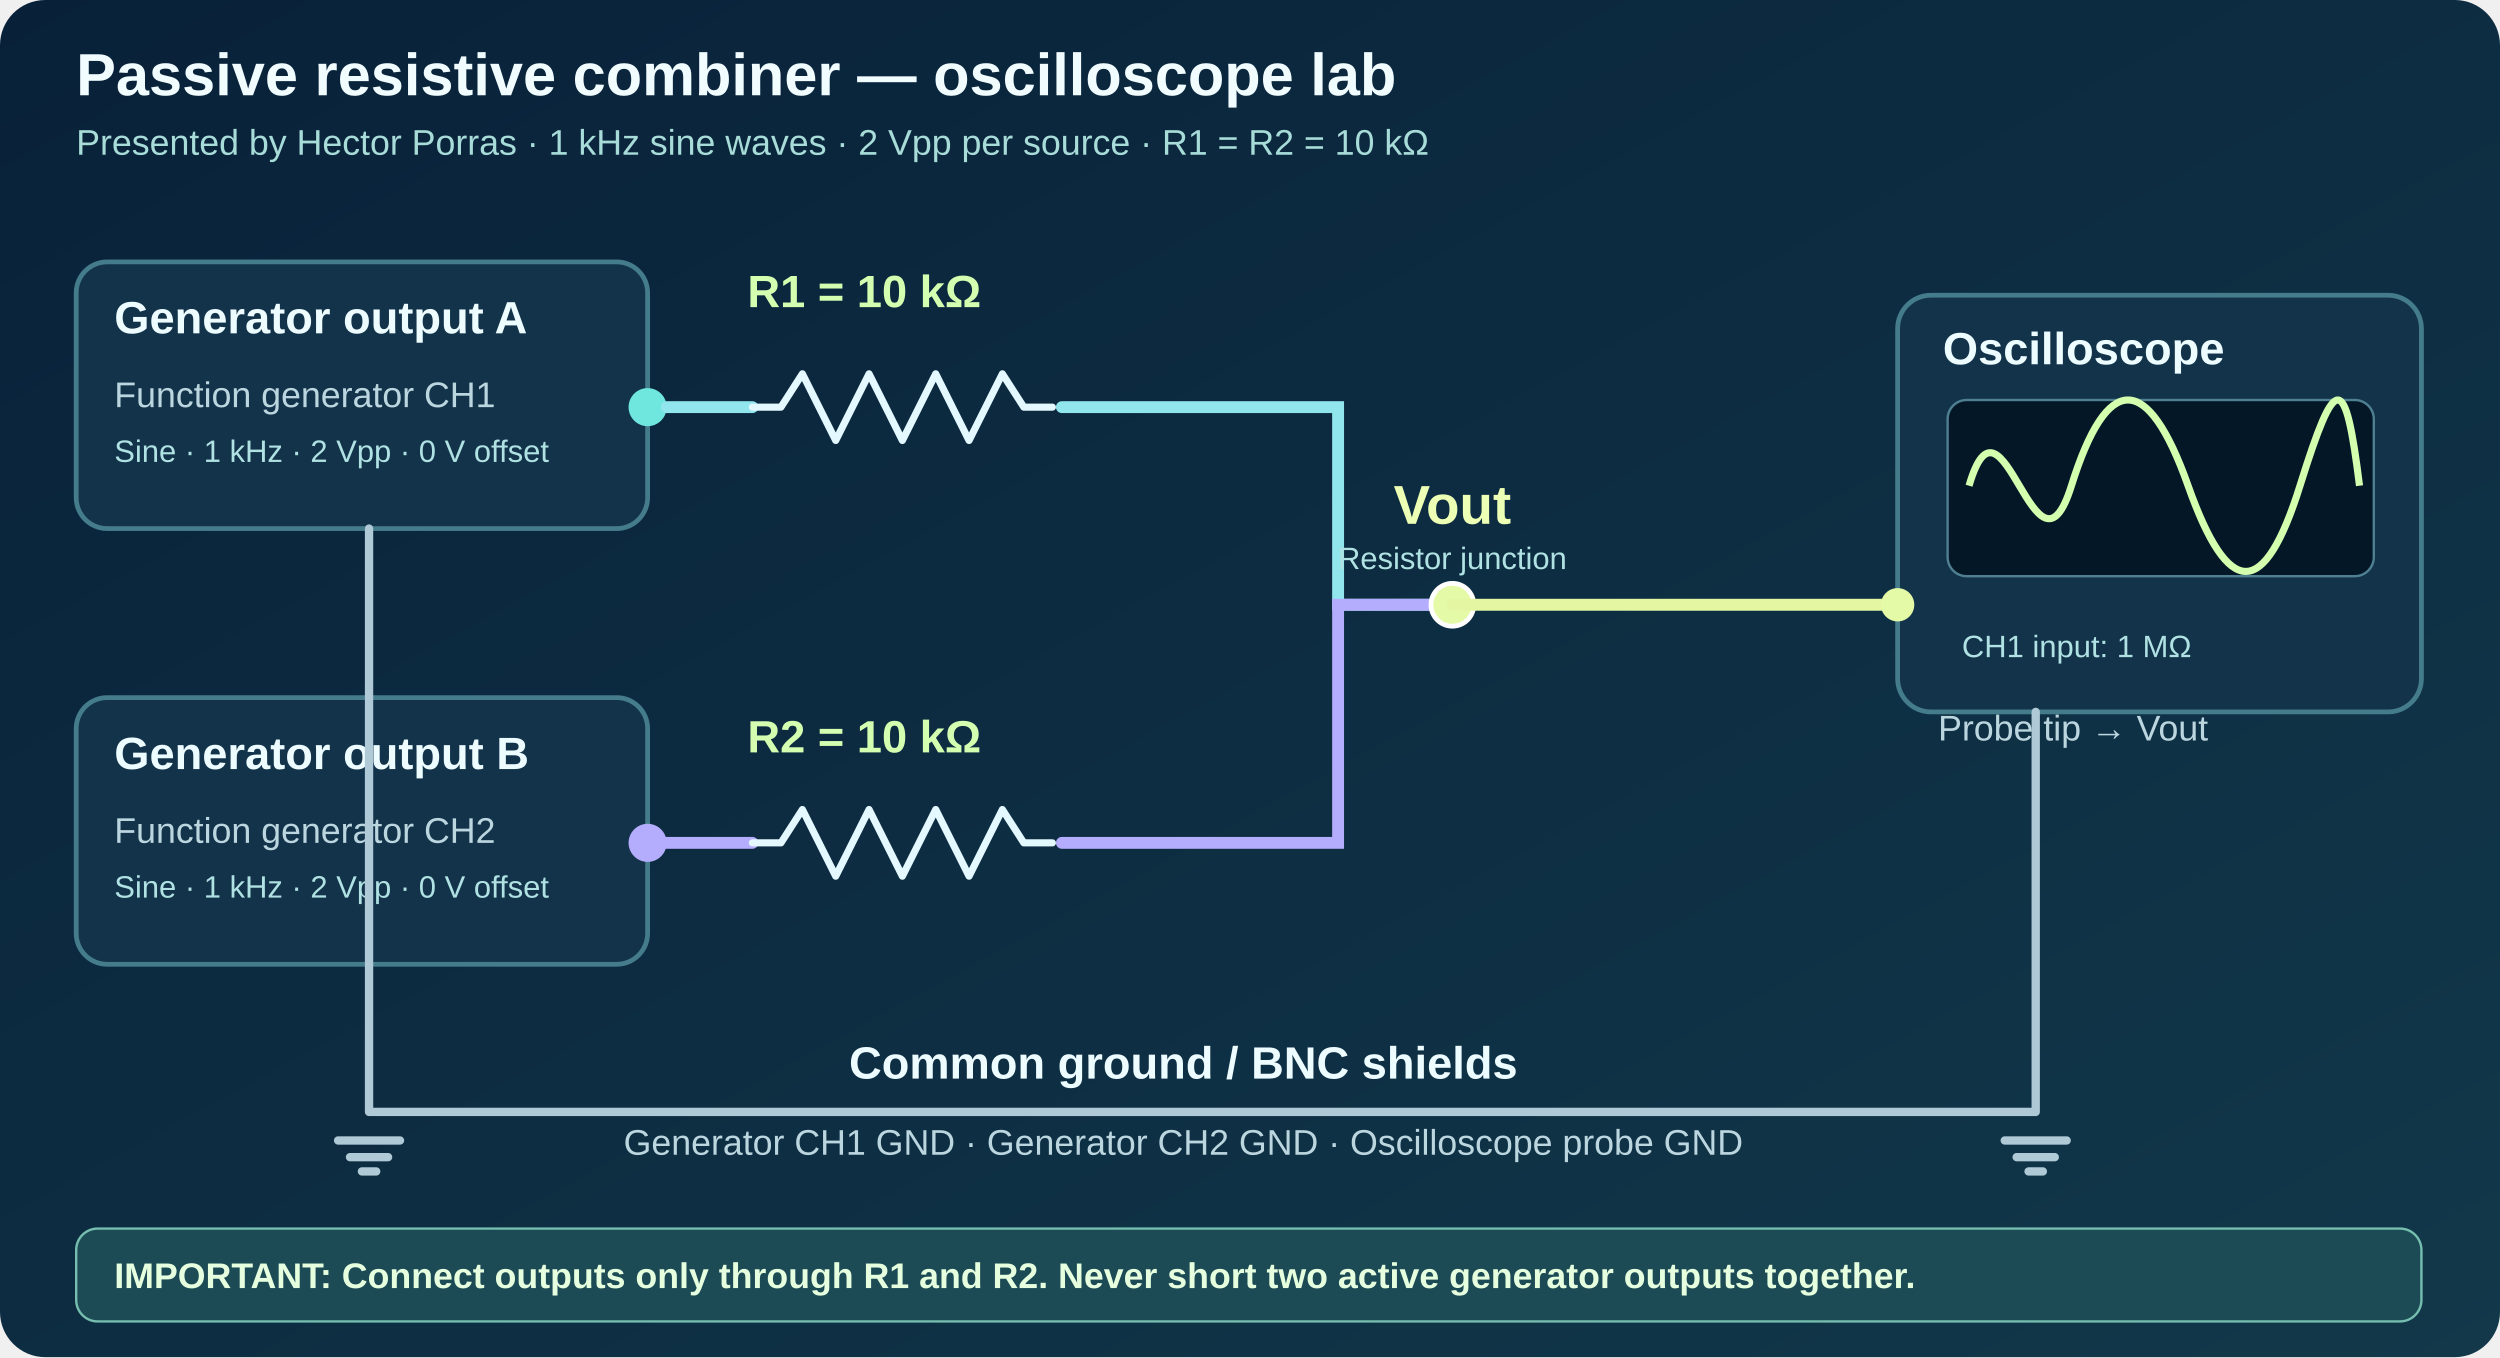
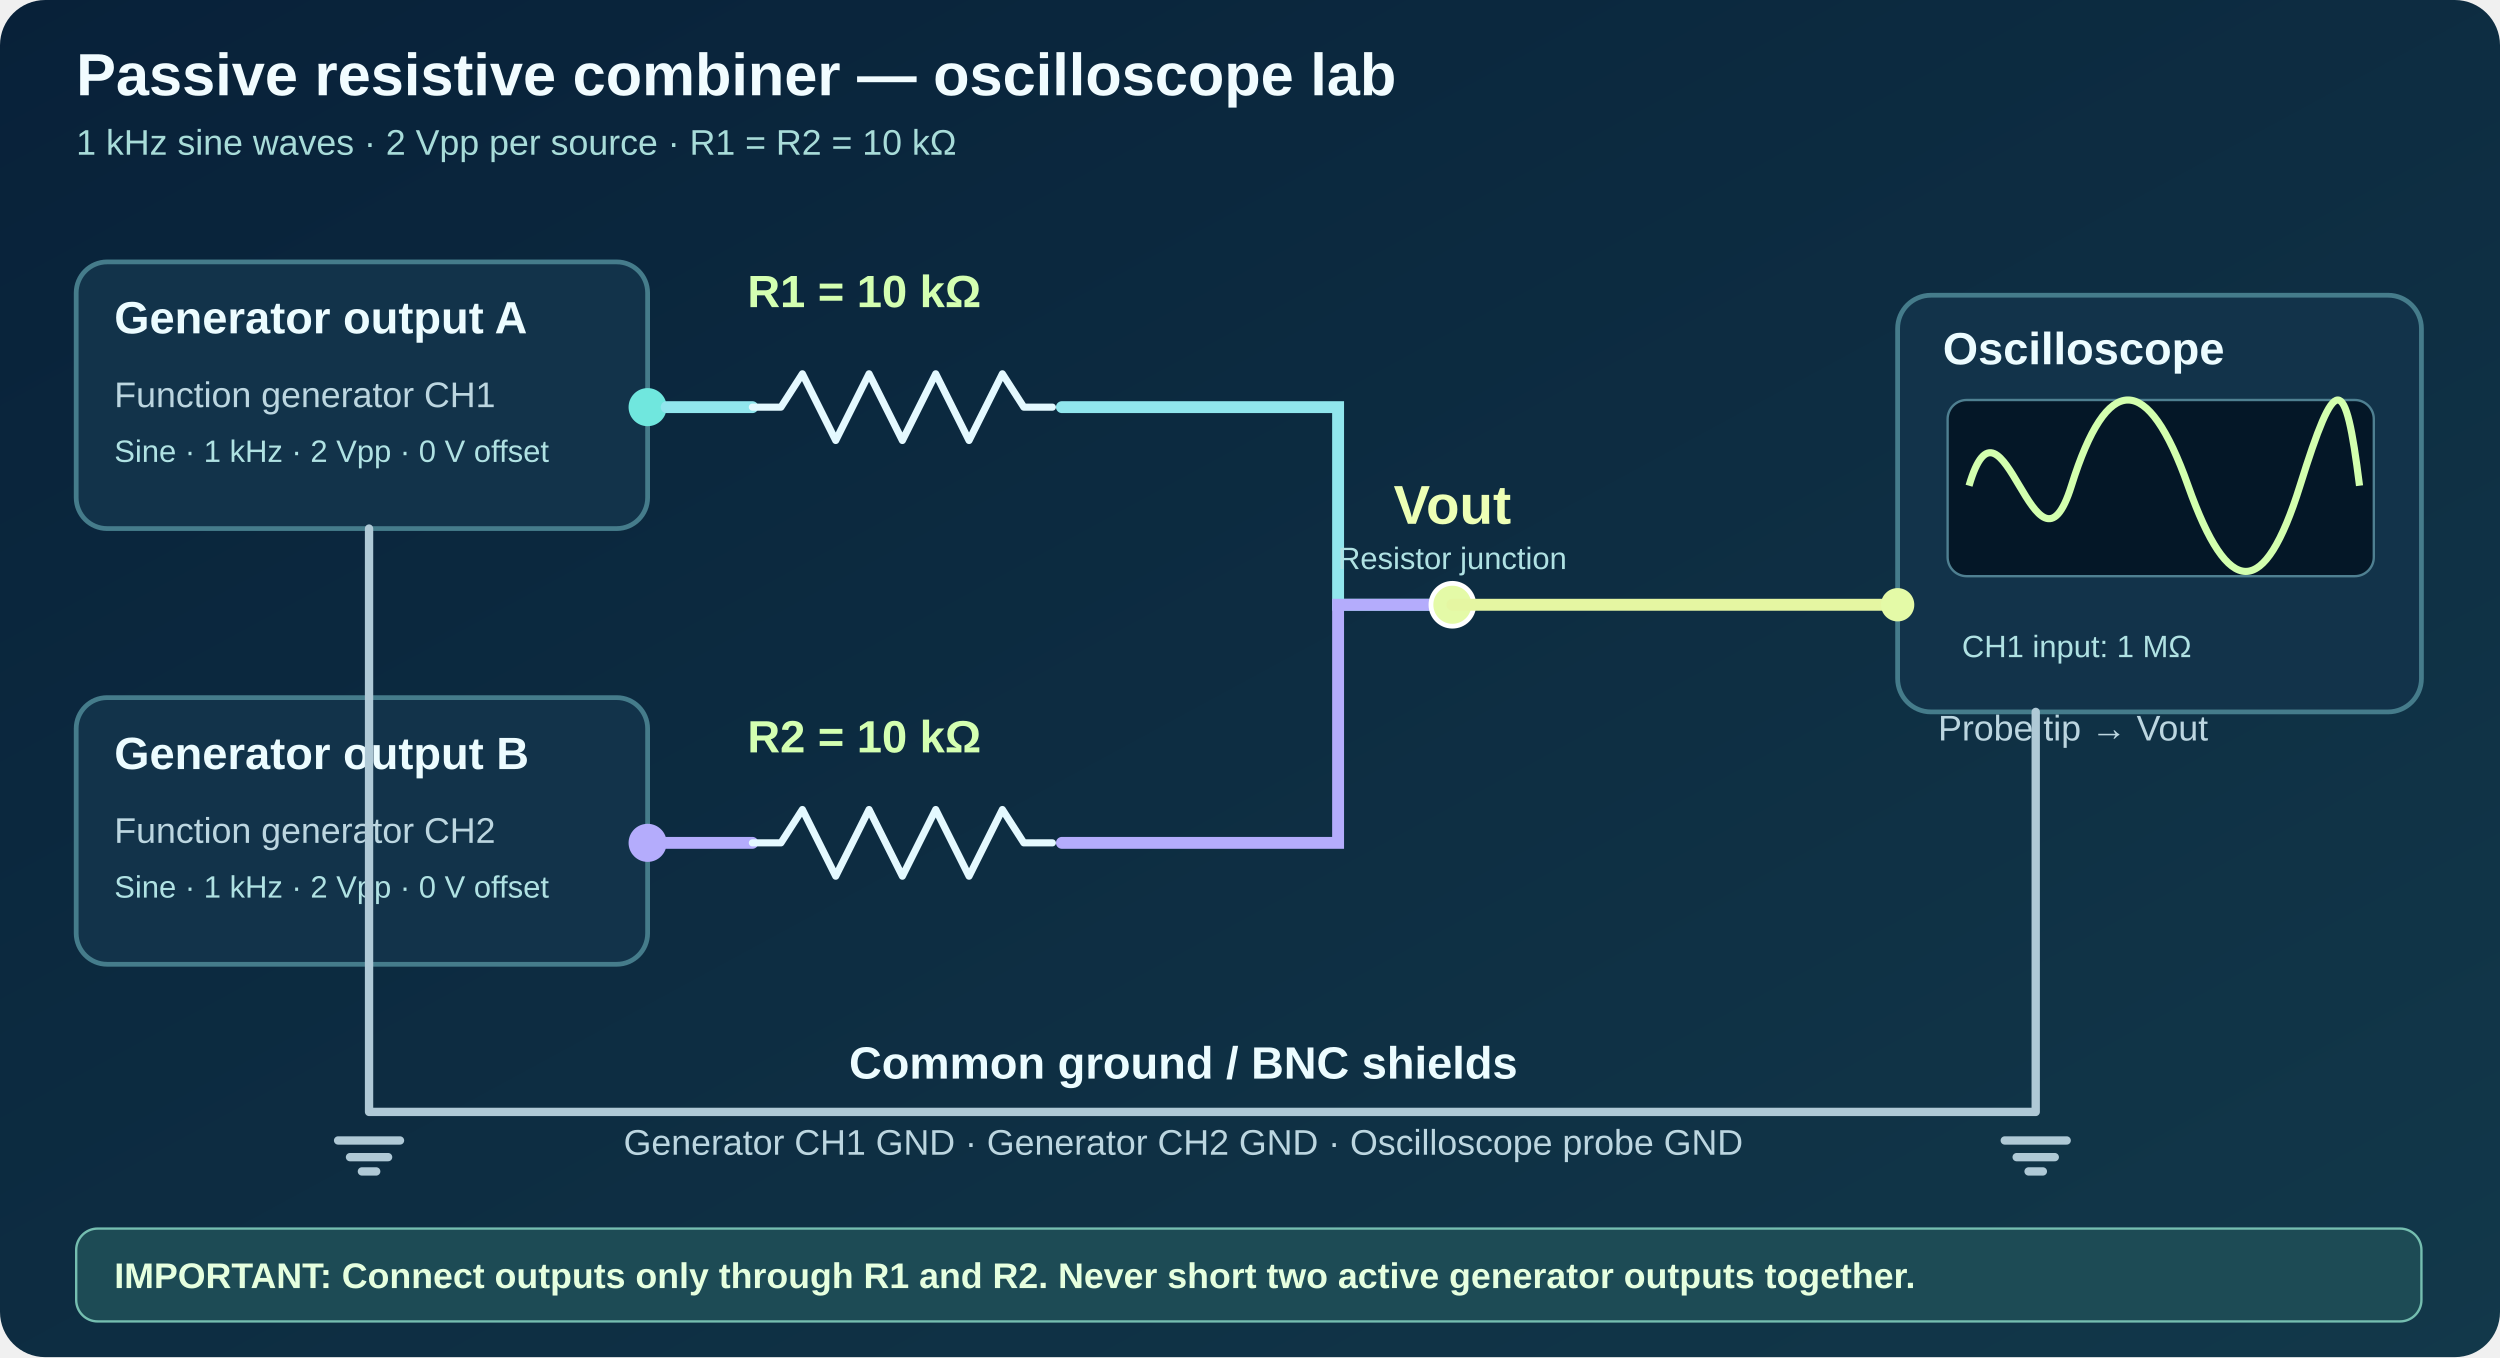
<svg xmlns="http://www.w3.org/2000/svg" viewBox="0 0 1050 570" role="img" aria-labelledby="title desc">
  <defs>
    <linearGradient id="bg" x1="0" x2="1" y1="0" y2="1">
      <stop stop-color="#082139" />
      <stop offset="1" stop-color="#12384a" />
    </linearGradient>
    <linearGradient id="wireA" x1="0" x2="1">
      <stop stop-color="#70e7de" />
      <stop offset="1" stop-color="#b4f4d1" />
    </linearGradient>
    <style>
 .panel{fill:#12334a;stroke:#457c8b;stroke-width:2}
 .lbl{font:700 19px Arial, sans-serif;fill:#ecfcff}
 .sm{font:15px Arial, sans-serif;fill:#bcd6e0}
 .tiny{font:13px Arial, sans-serif;fill:#b0e2e3}
 .number{font:700 19px Arial,sans-serif;fill:#d4ffb1}
 .source{stroke:#91e6ed;stroke-width:5;stroke-linecap:round;fill:none}
 .other{stroke:#b4acfc;stroke-width:5;stroke-linecap:round;fill:none}
 .output{stroke:#e5f6a2;stroke-width:5;stroke-linecap:round;fill:none}
 .ground{stroke:#afc9d6;stroke-width:3.5;stroke-linecap:round;fill:none}
 .symbol{stroke:#e4f9ff;stroke-width:3;stroke-linecap:round;stroke-linejoin:round;fill:none}
 </style>
  </defs>
  <rect width="1050" height="570" rx="19" fill="url(#bg)" />
  <text x="32" y="40" font-size="25" font-family="Arial,sans-serif" font-weight="700" fill="#f1fcff">Passive resistive combiner — oscilloscope lab</text>
-   <text x="32" y="65" font-size="15" font-family="Arial,sans-serif" fill="#a8dcd9">Presented by Hector Porras · 1 kHz sine waves · 2 Vpp per source · R1 = R2 = 10 kΩ</text>
+   <text x="32" y="65" font-size="15" font-family="Arial,sans-serif" fill="#a8dcd9">1 kHz sine waves · 2 Vpp per source · R1 = R2 = 10 kΩ</text>
  <rect class="panel" x="32" y="110" width="240" height="112" rx="13" />
  <text class="lbl" x="48" y="140">Generator output A</text>
  <text class="sm" x="48" y="171">Function generator CH1</text>
  <text class="tiny" x="48" y="194">Sine · 1 kHz · 2 Vpp · 0 V offset</text>
  <rect class="panel" x="32" y="293" width="240" height="112" rx="13" />
  <text class="lbl" x="48" y="323">Generator output B</text>
  <text class="sm" x="48" y="354">Function generator CH2</text>
  <text class="tiny" x="48" y="377">Sine · 1 kHz · 2 Vpp · 0 V offset</text>
  <circle cx="272" cy="171" r="8" fill="#70e7de" />
  <circle cx="272" cy="354" r="8" fill="#b4acfc" />
  <path d="M280 171 H316 M446 171 H562 V254 H610" class="source" />
  <path d="M280 354 H316 M446 354 H562 V254 H610" class="other" />
  <path d="M316 171 h12 l9 -14 l14 28 l14 -28 l14 28 l14 -28 l14 28 l14 -28 l9 14 h12" class="symbol" />
  <path d="M316 354 h12 l9 -14 l14 28 l14 -28 l14 28 l14 -28 l14 28 l14 -28 l9 14 h12" class="symbol" />
  <text x="363" y="129" text-anchor="middle" class="number">R1 = 10 kΩ</text>
  <text x="363" y="316" text-anchor="middle" class="number">R2 = 10 kΩ</text>
  <circle cx="610" cy="254" r="9" fill="#e4faa7" stroke="#fff" stroke-width="2" />
  <path d="M610 254 H797" class="output" />
  <text x="610" y="220" text-anchor="middle" font-family="Arial" font-weight="700" font-size="23" fill="#edffb5">Vout</text>
  <text x="610" y="239" text-anchor="middle" class="tiny">Resistor junction</text>
  <rect class="panel" x="797" y="124" width="220" height="175" rx="14" />
  <text class="lbl" x="816" y="153">Oscilloscope</text>
  <rect x="818" y="168" width="179" height="74" rx="8" fill="#041727" stroke="#4f8091" />
  <path d="M827 204 C841 156 855 252 870 204 S902 156 919 204 S951 252 966 204 S985 156 991 204" stroke="#d3ffae" stroke-width="3" fill="none" />
  <circle cx="797" cy="254" r="7" fill="#e4faa7" />
  <text x="824" y="276" class="tiny">CH1 input: 1 MΩ</text>
  <text x="814" y="311" class="sm">Probe tip → Vout</text>
  <path d="M155 222 V467 M155 405 V467 M855 299 V467 M155 467 H855" class="ground" />
  <path d="M142 479 H168 M147 486 H163 M152 492 H158 M842 479 H868 M847 486 H863 M852 492 H858" class="ground" />
  <text class="lbl" x="497" y="453" text-anchor="middle">Common ground / BNC shields</text>
  <text class="sm" x="497" y="485" text-anchor="middle">Generator CH1 GND · Generator CH2 GND · Oscilloscope probe GND</text>
  <rect x="32" y="516" width="985" height="39" rx="9" fill="#1d4b55" stroke="#75beb0" />
  <text x="48" y="541" font-size="15" font-weight="700" font-family="Arial,sans-serif" fill="#e6ffdf">IMPORTANT: Connect outputs only through R1 and R2. Never short two active generator outputs together.</text>
</svg>
